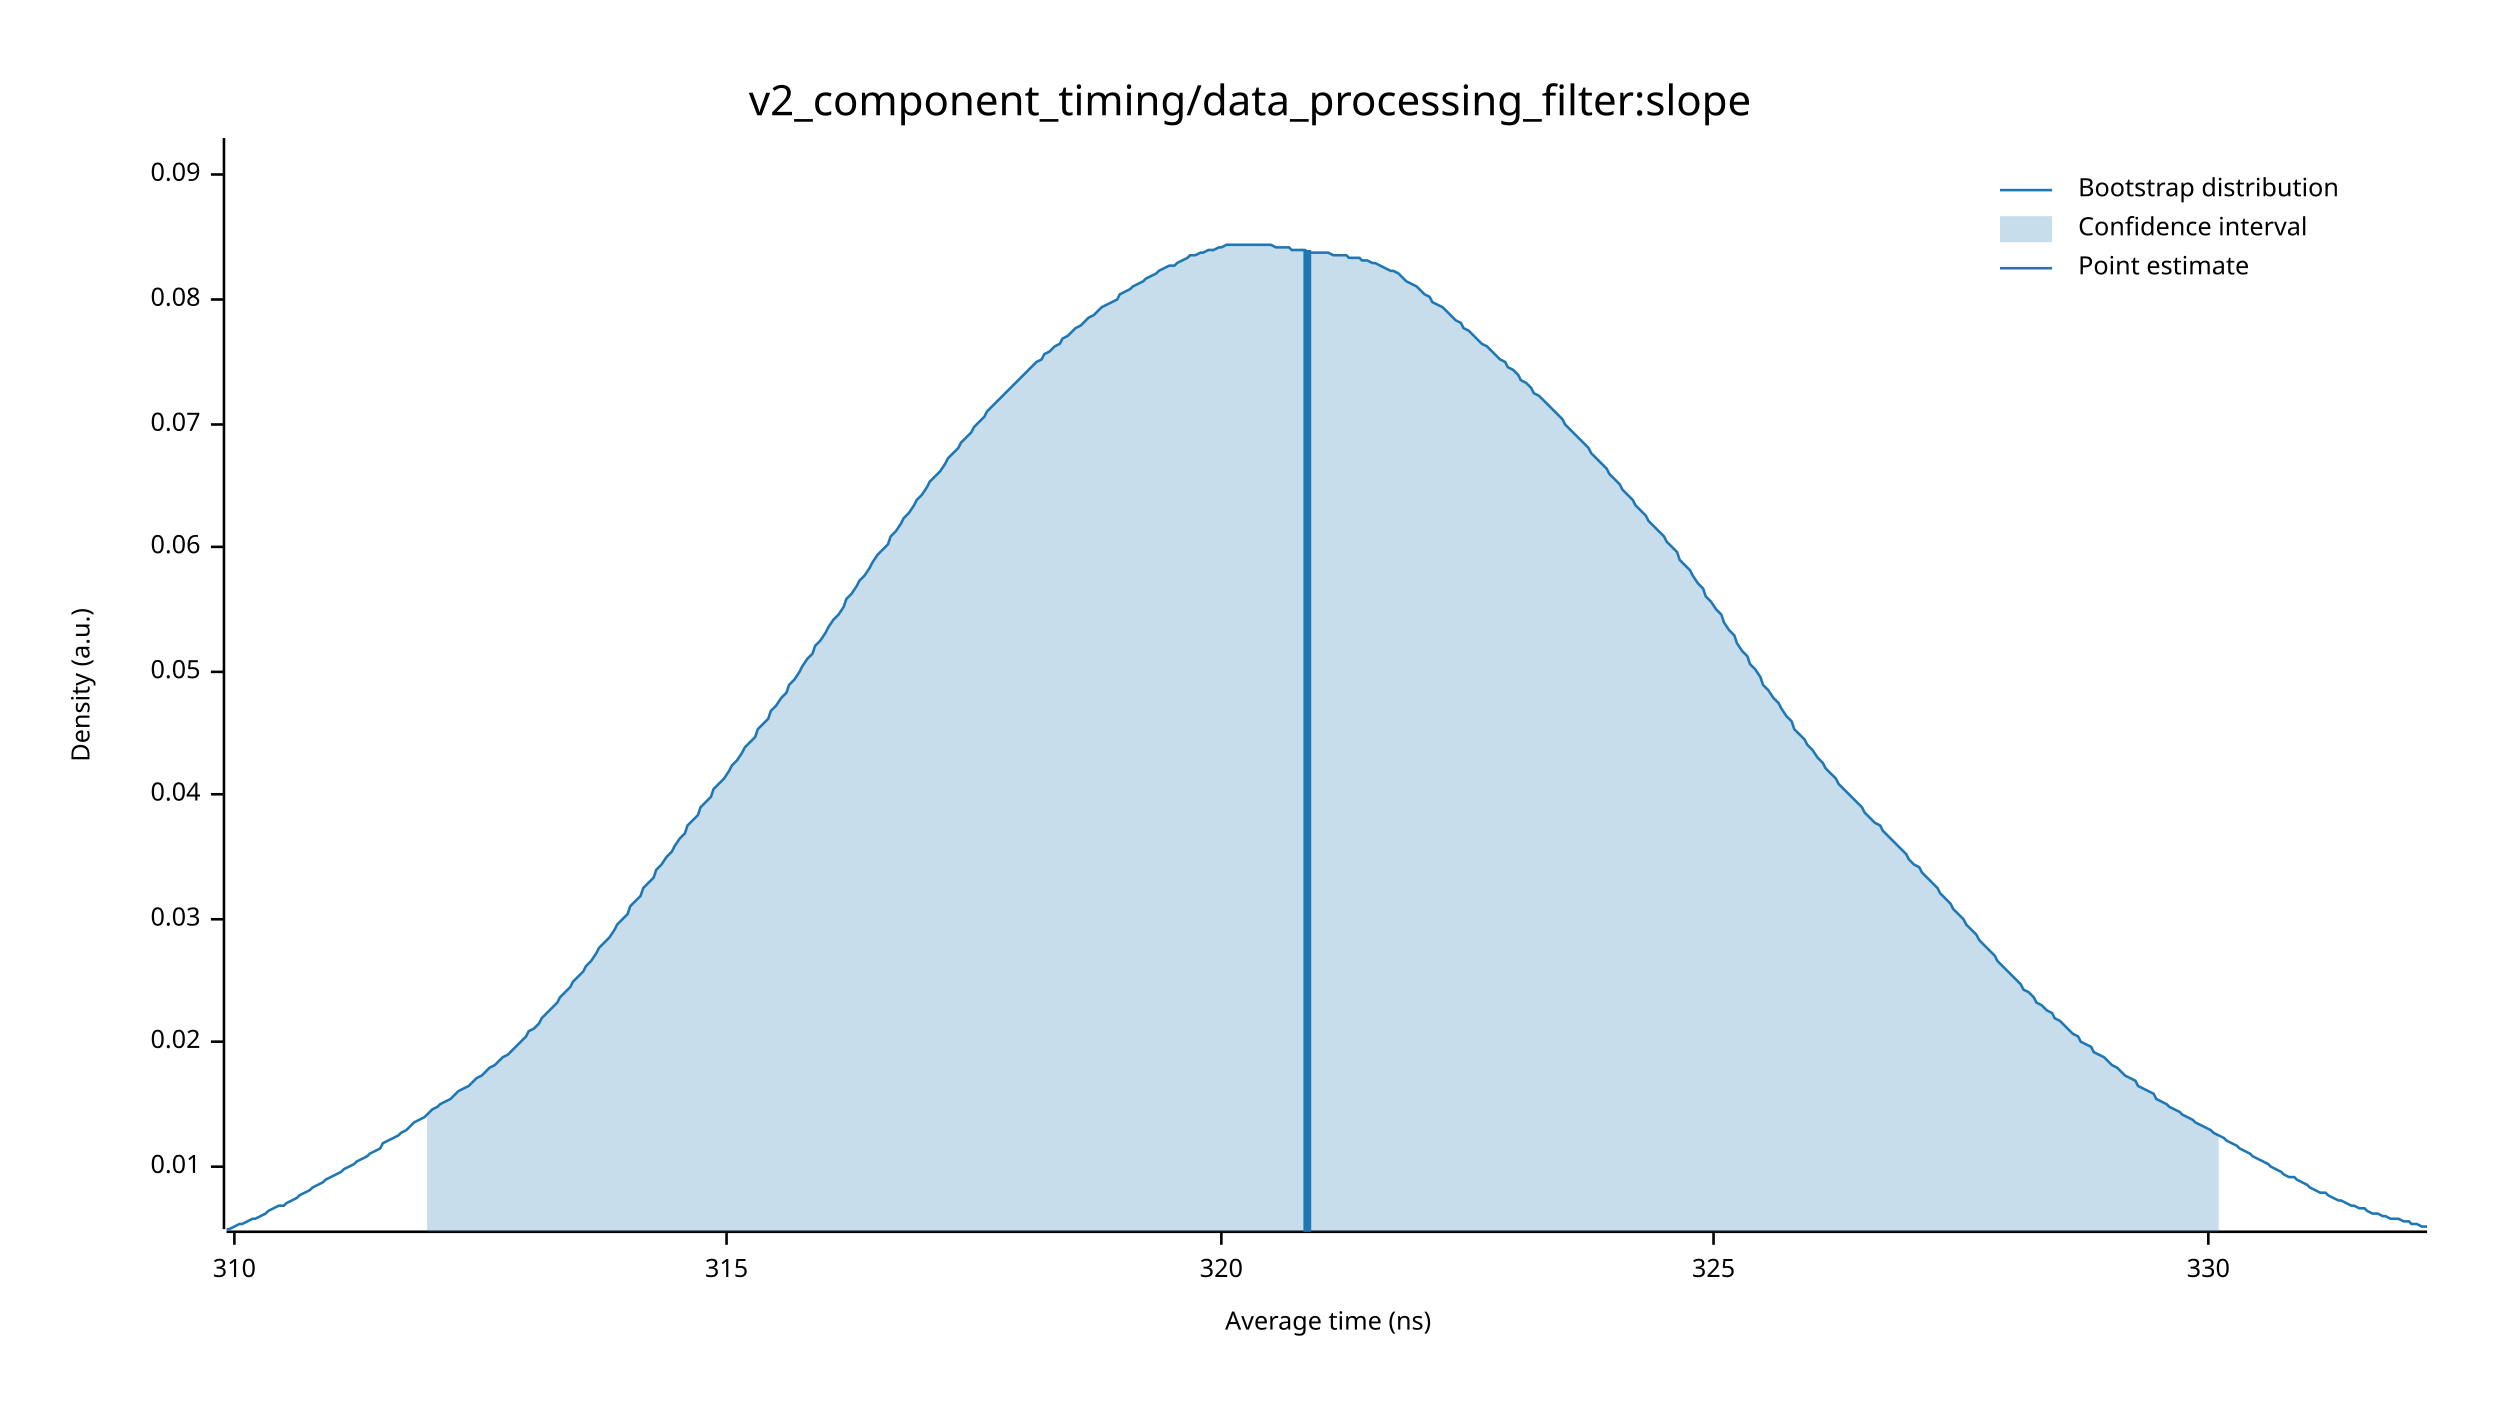
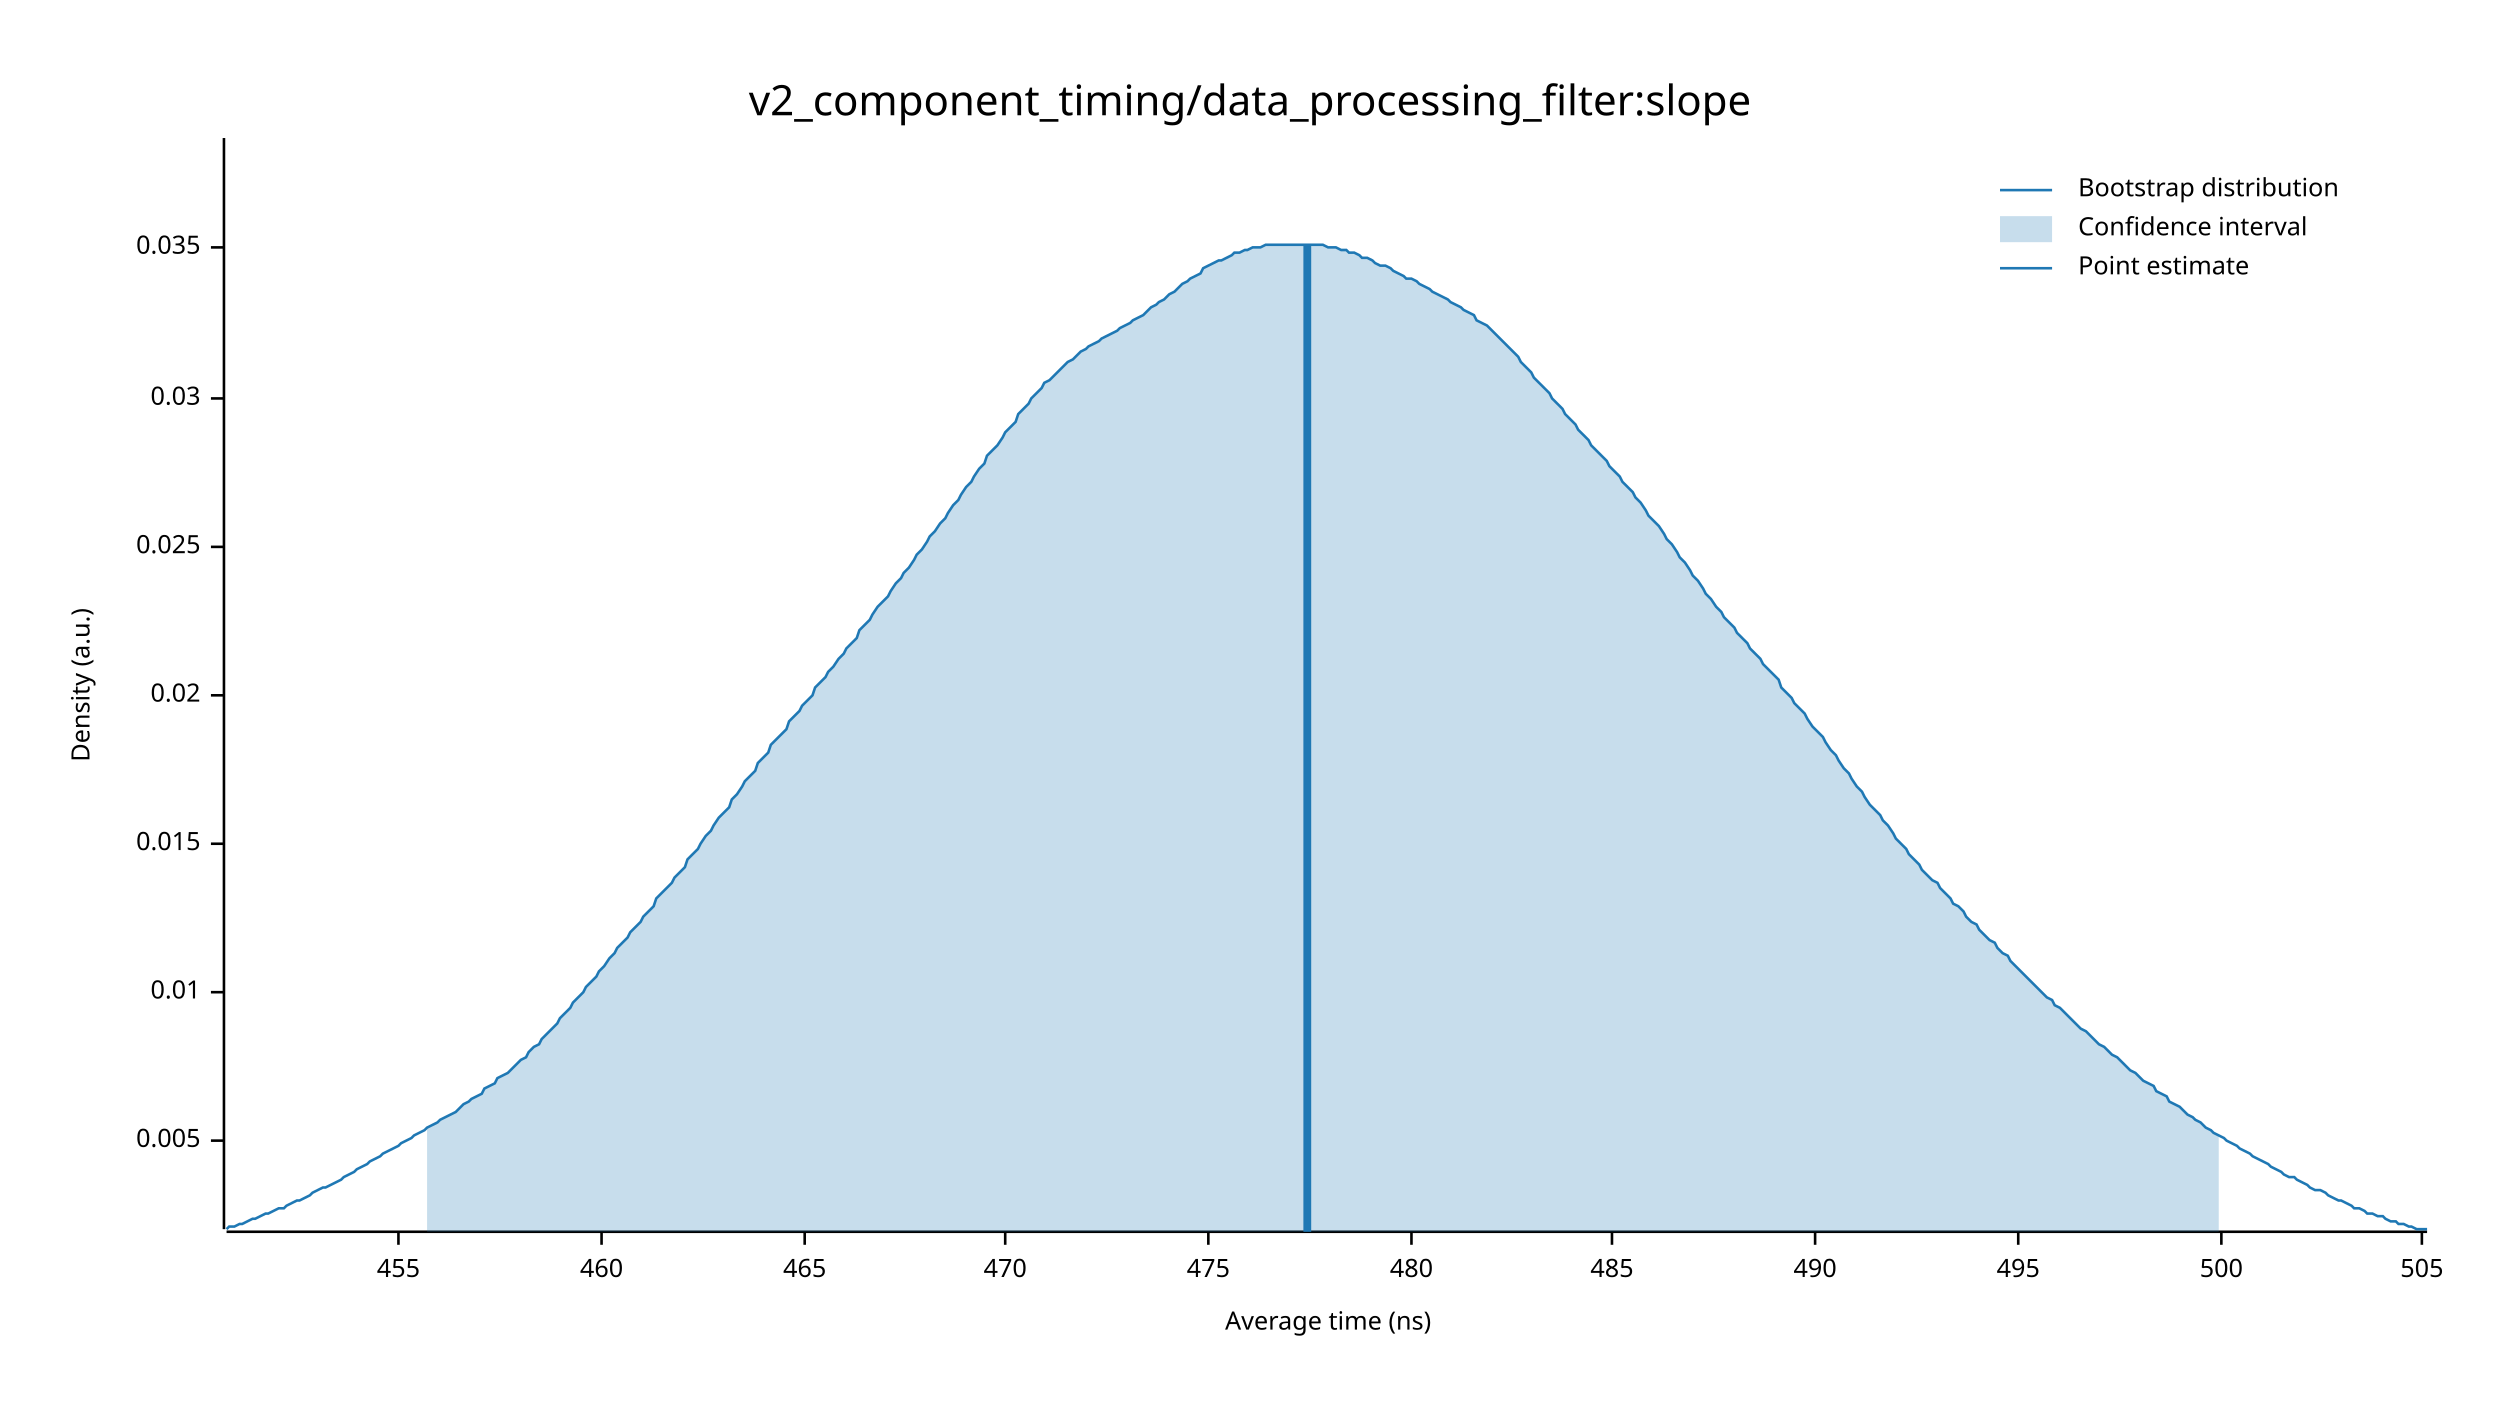
<svg xmlns="http://www.w3.org/2000/svg" width="960" height="540" viewBox="0 0 960 540">
  <text x="480" y="32" dy="0.76em" text-anchor="middle" font-family="sans-serif" font-size="16.129" opacity="1" fill="#000000">
v2_component_timing/data_processing_filter:slope
</text>
  <text x="27" y="263" dy="0.76em" text-anchor="middle" font-family="sans-serif" font-size="9.677" opacity="1" fill="#000000" transform="rotate(270, 27, 263)">
Density (a.u.)
</text>
  <text x="510" y="513" dy="-0.5ex" text-anchor="middle" font-family="sans-serif" font-size="9.677" opacity="1" fill="#000000">
Average time (ns)
</text>
  <polyline fill="none" opacity="1" stroke="#000000" stroke-width="1" points="86,53 86,472 " />
-   <text x="77" y="448" dy="0.5ex" text-anchor="end" font-family="sans-serif" font-size="9.677" opacity="1" fill="#000000">
+   <text x="77" y="438" dy="0.5ex" text-anchor="end" font-family="sans-serif" font-size="9.677" opacity="1" fill="#000000">
+ 0.005
+ </text>
+   <polyline fill="none" opacity="1" stroke="#000000" stroke-width="1" points="81,438 86,438 " />
+   <text x="77" y="381" dy="0.5ex" text-anchor="end" font-family="sans-serif" font-size="9.677" opacity="1" fill="#000000">
0.01
</text>
-   <polyline fill="none" opacity="1" stroke="#000000" stroke-width="1" points="81,448 86,448 " />
-   <text x="77" y="400" dy="0.5ex" text-anchor="end" font-family="sans-serif" font-size="9.677" opacity="1" fill="#000000">
+   <polyline fill="none" opacity="1" stroke="#000000" stroke-width="1" points="81,381 86,381 " />
+   <text x="77" y="324" dy="0.5ex" text-anchor="end" font-family="sans-serif" font-size="9.677" opacity="1" fill="#000000">
+ 0.015
+ </text>
+   <polyline fill="none" opacity="1" stroke="#000000" stroke-width="1" points="81,324 86,324 " />
+   <text x="77" y="267" dy="0.5ex" text-anchor="end" font-family="sans-serif" font-size="9.677" opacity="1" fill="#000000">
0.02
</text>
-   <polyline fill="none" opacity="1" stroke="#000000" stroke-width="1" points="81,400 86,400 " />
-   <text x="77" y="353" dy="0.5ex" text-anchor="end" font-family="sans-serif" font-size="9.677" opacity="1" fill="#000000">
+   <polyline fill="none" opacity="1" stroke="#000000" stroke-width="1" points="81,267 86,267 " />
+   <text x="77" y="210" dy="0.5ex" text-anchor="end" font-family="sans-serif" font-size="9.677" opacity="1" fill="#000000">
+ 0.025
+ </text>
+   <polyline fill="none" opacity="1" stroke="#000000" stroke-width="1" points="81,210 86,210 " />
+   <text x="77" y="153" dy="0.5ex" text-anchor="end" font-family="sans-serif" font-size="9.677" opacity="1" fill="#000000">
0.03
</text>
-   <polyline fill="none" opacity="1" stroke="#000000" stroke-width="1" points="81,353 86,353 " />
-   <text x="77" y="305" dy="0.5ex" text-anchor="end" font-family="sans-serif" font-size="9.677" opacity="1" fill="#000000">
- 0.04
+   <polyline fill="none" opacity="1" stroke="#000000" stroke-width="1" points="81,153 86,153 " />
+   <text x="77" y="95" dy="0.5ex" text-anchor="end" font-family="sans-serif" font-size="9.677" opacity="1" fill="#000000">
+ 0.035
</text>
-   <polyline fill="none" opacity="1" stroke="#000000" stroke-width="1" points="81,305 86,305 " />
-   <text x="77" y="258" dy="0.5ex" text-anchor="end" font-family="sans-serif" font-size="9.677" opacity="1" fill="#000000">
- 0.05
+   <polyline fill="none" opacity="1" stroke="#000000" stroke-width="1" points="81,95 86,95 " />
+   <polyline fill="none" opacity="1" stroke="#000000" stroke-width="1" points="87,473 932,473 " />
+   <text x="153" y="483" dy="0.76em" text-anchor="middle" font-family="sans-serif" font-size="9.677" opacity="1" fill="#000000">
+ 455
</text>
-   <polyline fill="none" opacity="1" stroke="#000000" stroke-width="1" points="81,258 86,258 " />
-   <text x="77" y="210" dy="0.5ex" text-anchor="end" font-family="sans-serif" font-size="9.677" opacity="1" fill="#000000">
- 0.06
+   <polyline fill="none" opacity="1" stroke="#000000" stroke-width="1" points="153,473 153,478 " />
+   <text x="231" y="483" dy="0.76em" text-anchor="middle" font-family="sans-serif" font-size="9.677" opacity="1" fill="#000000">
+ 460
</text>
-   <polyline fill="none" opacity="1" stroke="#000000" stroke-width="1" points="81,210 86,210 " />
-   <text x="77" y="163" dy="0.5ex" text-anchor="end" font-family="sans-serif" font-size="9.677" opacity="1" fill="#000000">
- 0.07
+   <polyline fill="none" opacity="1" stroke="#000000" stroke-width="1" points="231,473 231,478 " />
+   <text x="309" y="483" dy="0.76em" text-anchor="middle" font-family="sans-serif" font-size="9.677" opacity="1" fill="#000000">
+ 465
</text>
-   <polyline fill="none" opacity="1" stroke="#000000" stroke-width="1" points="81,163 86,163 " />
-   <text x="77" y="115" dy="0.5ex" text-anchor="end" font-family="sans-serif" font-size="9.677" opacity="1" fill="#000000">
- 0.08
+   <polyline fill="none" opacity="1" stroke="#000000" stroke-width="1" points="309,473 309,478 " />
+   <text x="386" y="483" dy="0.76em" text-anchor="middle" font-family="sans-serif" font-size="9.677" opacity="1" fill="#000000">
+ 470
</text>
-   <polyline fill="none" opacity="1" stroke="#000000" stroke-width="1" points="81,115 86,115 " />
-   <text x="77" y="67" dy="0.5ex" text-anchor="end" font-family="sans-serif" font-size="9.677" opacity="1" fill="#000000">
- 0.09
+   <polyline fill="none" opacity="1" stroke="#000000" stroke-width="1" points="386,473 386,478 " />
+   <text x="464" y="483" dy="0.76em" text-anchor="middle" font-family="sans-serif" font-size="9.677" opacity="1" fill="#000000">
+ 475
</text>
-   <polyline fill="none" opacity="1" stroke="#000000" stroke-width="1" points="81,67 86,67 " />
-   <polyline fill="none" opacity="1" stroke="#000000" stroke-width="1" points="87,473 932,473 " />
-   <text x="90" y="483" dy="0.76em" text-anchor="middle" font-family="sans-serif" font-size="9.677" opacity="1" fill="#000000">
- 310
+   <polyline fill="none" opacity="1" stroke="#000000" stroke-width="1" points="464,473 464,478 " />
+   <text x="542" y="483" dy="0.76em" text-anchor="middle" font-family="sans-serif" font-size="9.677" opacity="1" fill="#000000">
+ 480
</text>
-   <polyline fill="none" opacity="1" stroke="#000000" stroke-width="1" points="90,473 90,478 " />
-   <text x="279" y="483" dy="0.76em" text-anchor="middle" font-family="sans-serif" font-size="9.677" opacity="1" fill="#000000">
- 315
+   <polyline fill="none" opacity="1" stroke="#000000" stroke-width="1" points="542,473 542,478 " />
+   <text x="619" y="483" dy="0.76em" text-anchor="middle" font-family="sans-serif" font-size="9.677" opacity="1" fill="#000000">
+ 485
</text>
-   <polyline fill="none" opacity="1" stroke="#000000" stroke-width="1" points="279,473 279,478 " />
-   <text x="469" y="483" dy="0.76em" text-anchor="middle" font-family="sans-serif" font-size="9.677" opacity="1" fill="#000000">
- 320
+   <polyline fill="none" opacity="1" stroke="#000000" stroke-width="1" points="619,473 619,478 " />
+   <text x="697" y="483" dy="0.76em" text-anchor="middle" font-family="sans-serif" font-size="9.677" opacity="1" fill="#000000">
+ 490
</text>
-   <polyline fill="none" opacity="1" stroke="#000000" stroke-width="1" points="469,473 469,478 " />
-   <text x="658" y="483" dy="0.76em" text-anchor="middle" font-family="sans-serif" font-size="9.677" opacity="1" fill="#000000">
- 325
+   <polyline fill="none" opacity="1" stroke="#000000" stroke-width="1" points="697,473 697,478 " />
+   <text x="775" y="483" dy="0.76em" text-anchor="middle" font-family="sans-serif" font-size="9.677" opacity="1" fill="#000000">
+ 495
</text>
-   <polyline fill="none" opacity="1" stroke="#000000" stroke-width="1" points="658,473 658,478 " />
-   <text x="848" y="483" dy="0.76em" text-anchor="middle" font-family="sans-serif" font-size="9.677" opacity="1" fill="#000000">
- 330
+   <polyline fill="none" opacity="1" stroke="#000000" stroke-width="1" points="775,473 775,478 " />
+   <text x="853" y="483" dy="0.76em" text-anchor="middle" font-family="sans-serif" font-size="9.677" opacity="1" fill="#000000">
+ 500
</text>
-   <polyline fill="none" opacity="1" stroke="#000000" stroke-width="1" points="848,473 848,478 " />
-   <polyline fill="none" opacity="1" stroke="#1F78B4" stroke-width="1" points="87,472 88,472 90,471 92,470 93,470 95,469 97,468 98,468 100,467 102,466 103,465 105,464 107,463 109,463 110,462 112,461 114,460 115,459 117,458 119,457 120,456 122,455 124,454 125,453 127,452 129,451 131,450 132,449 134,448 136,447 137,446 139,445 141,444 142,443 144,442 146,441 147,439 149,438 151,437 153,436 154,435 156,434 158,432 159,431 161,430 163,429 164,428 166,426 168,425 169,424 171,423 173,422 175,420 176,419 178,418 180,417 181,416 183,414 185,413 186,412 188,410 190,409 191,408 193,406 195,405 197,403 198,402 200,400 202,398 203,396 205,395 207,393 208,391 210,389 212,387 214,385 215,383 217,381 219,379 220,377 222,375 224,373 225,371 227,369 229,366 230,364 232,362 234,360 236,357 237,355 239,353 241,351 242,348 244,346 246,344 247,341 249,339 251,337 252,334 254,332 256,329 258,327 259,325 261,322 263,320 264,317 266,315 268,313 269,310 271,308 273,306 274,303 276,301 278,299 280,296 281,294 283,292 285,289 286,287 288,285 290,283 291,280 293,278 295,276 296,273 298,271 300,268 302,266 303,263 305,261 307,258 308,256 310,253 312,251 313,248 315,246 317,243 318,241 320,238 322,236 324,233 325,230 327,228 329,225 330,223 332,221 334,218 335,216 337,213 339,211 341,209 342,206 344,204 346,201 347,199 349,197 351,194 352,192 354,190 356,187 357,185 359,183 361,181 363,178 364,176 366,174 368,172 369,170 371,168 373,166 374,164 376,162 378,160 379,158 381,156 383,154 385,152 386,151 388,149 390,147 391,146 393,144 395,142 396,141 398,139 400,138 401,136 403,135 405,133 407,132 408,130 410,129 412,127 413,126 415,125 417,123 418,122 420,121 422,119 423,118 425,117 427,116 429,115 430,113 432,112 434,111 435,110 437,109 439,108 440,107 442,106 444,105 445,104 447,103 449,102 451,102 452,101 454,100 456,99 457,98 459,98 461,97 462,97 464,96 466,96 468,95 469,95 471,94 473,94 474,94 476,94 478,94 479,94 481,94 483,94 484,94 486,94 488,94 490,95 491,95 493,95 495,95 496,96 498,96 500,96 501,96 503,97 505,97 506,97 508,97 510,97 512,98 513,98 515,98 517,98 518,99 520,99 522,99 523,100 525,100 527,101 528,101 530,102 532,103 534,104 535,104 537,105 539,107 540,108 542,109 544,110 545,111 547,113 549,114 550,116 552,117 554,118 556,120 557,121 559,123 561,124 562,126 564,127 566,129 567,130 569,132 571,133 573,135 574,136 576,138 578,139 579,141 581,142 583,144 584,146 586,147 588,149 589,151 591,152 593,154 595,156 596,157 598,159 600,161 601,163 603,165 605,167 606,168 608,170 610,172 611,174 613,176 615,178 617,180 618,182 620,184 622,186 623,188 625,190 627,192 628,194 630,196 632,198 633,200 635,202 637,204 639,206 640,208 642,210 644,212 645,215 647,217 649,219 650,221 652,224 654,226 655,229 657,231 659,234 661,236 662,239 664,242 666,244 667,247 669,250 671,252 672,255 674,257 676,260 677,263 679,265 681,268 683,270 684,272 686,275 688,277 689,280 691,282 693,284 694,286 696,288 698,291 700,293 701,295 703,297 705,299 706,301 708,303 710,305 711,306 713,308 715,310 716,312 718,314 720,316 722,317 723,319 725,321 727,323 728,324 730,326 732,328 733,330 735,332 737,333 738,335 740,337 742,339 744,341 745,343 747,345 749,347 750,349 752,351 754,353 755,355 757,357 759,359 760,361 762,363 764,365 766,367 767,369 769,371 771,373 772,374 774,376 776,378 777,380 779,381 781,383 782,385 784,386 786,388 788,389 789,391 791,392 793,394 794,395 796,397 798,398 799,400 801,401 803,402 804,404 806,405 808,406 810,408 811,409 813,410 815,412 816,413 818,414 820,415 821,417 823,418 825,419 827,420 828,422 830,423 832,424 833,425 835,426 837,427 838,428 840,429 842,430 843,431 845,432 847,433 849,434 850,435 852,436 854,437 855,438 857,439 859,440 860,441 862,442 864,443 865,444 867,445 869,446 871,447 872,448 874,449 876,450 877,451 879,452 881,452 882,453 884,454 886,455 887,456 889,457 891,458 893,458 894,459 896,460 898,461 899,461 901,462 903,463 904,463 906,464 908,464 909,465 911,466 913,466 915,467 916,467 918,468 920,468 921,468 923,469 925,469 926,470 928,470 930,471 932,471 " />
-   <polygon opacity="0.25" fill="#1F78B4" points="164,428 166,426 168,425 169,424 171,423 173,422 175,420 176,419 178,418 180,417 181,416 183,414 185,413 186,412 188,410 190,409 191,408 193,406 195,405 197,403 198,402 200,400 202,398 203,396 205,395 207,393 208,391 210,389 212,387 214,385 215,383 217,381 219,379 220,377 222,375 224,373 225,371 227,369 229,366 230,364 232,362 234,360 236,357 237,355 239,353 241,351 242,348 244,346 246,344 247,341 249,339 251,337 252,334 254,332 256,329 258,327 259,325 261,322 263,320 264,317 266,315 268,313 269,310 271,308 273,306 274,303 276,301 278,299 280,296 281,294 283,292 285,289 286,287 288,285 290,283 291,280 293,278 295,276 296,273 298,271 300,268 302,266 303,263 305,261 307,258 308,256 310,253 312,251 313,248 315,246 317,243 318,241 320,238 322,236 324,233 325,230 327,228 329,225 330,223 332,221 334,218 335,216 337,213 339,211 341,209 342,206 344,204 346,201 347,199 349,197 351,194 352,192 354,190 356,187 357,185 359,183 361,181 363,178 364,176 366,174 368,172 369,170 371,168 373,166 374,164 376,162 378,160 379,158 381,156 383,154 385,152 386,151 388,149 390,147 391,146 393,144 395,142 396,141 398,139 400,138 401,136 403,135 405,133 407,132 408,130 410,129 412,127 413,126 415,125 417,123 418,122 420,121 422,119 423,118 425,117 427,116 429,115 430,113 432,112 434,111 435,110 437,109 439,108 440,107 442,106 444,105 445,104 447,103 449,102 451,102 452,101 454,100 456,99 457,98 459,98 461,97 462,97 464,96 466,96 468,95 469,95 471,94 473,94 474,94 476,94 478,94 479,94 481,94 483,94 484,94 486,94 488,94 490,95 491,95 493,95 495,95 496,96 498,96 500,96 501,96 503,97 505,97 506,97 508,97 510,97 512,98 513,98 515,98 517,98 518,99 520,99 522,99 523,100 525,100 527,101 528,101 530,102 532,103 534,104 535,104 537,105 539,107 540,108 542,109 544,110 545,111 547,113 549,114 550,116 552,117 554,118 556,120 557,121 559,123 561,124 562,126 564,127 566,129 567,130 569,132 571,133 573,135 574,136 576,138 578,139 579,141 581,142 583,144 584,146 586,147 588,149 589,151 591,152 593,154 595,156 596,157 598,159 600,161 601,163 603,165 605,167 606,168 608,170 610,172 611,174 613,176 615,178 617,180 618,182 620,184 622,186 623,188 625,190 627,192 628,194 630,196 632,198 633,200 635,202 637,204 639,206 640,208 642,210 644,212 645,215 647,217 649,219 650,221 652,224 654,226 655,229 657,231 659,234 661,236 662,239 664,242 666,244 667,247 669,250 671,252 672,255 674,257 676,260 677,263 679,265 681,268 683,270 684,272 686,275 688,277 689,280 691,282 693,284 694,286 696,288 698,291 700,293 701,295 703,297 705,299 706,301 708,303 710,305 711,306 713,308 715,310 716,312 718,314 720,316 722,317 723,319 725,321 727,323 728,324 730,326 732,328 733,330 735,332 737,333 738,335 740,337 742,339 744,341 745,343 747,345 749,347 750,349 752,351 754,353 755,355 757,357 759,359 760,361 762,363 764,365 766,367 767,369 769,371 771,373 772,374 774,376 776,378 777,380 779,381 781,383 782,385 784,386 786,388 788,389 789,391 791,392 793,394 794,395 796,397 798,398 799,400 801,401 803,402 804,404 806,405 808,406 810,408 811,409 813,410 815,412 816,413 818,414 820,415 821,417 823,418 825,419 827,420 828,422 830,423 832,424 833,425 835,426 837,427 838,428 840,429 842,430 843,431 845,432 847,433 849,434 850,435 852,436 852,473 164,473 " />
-   <polyline fill="none" opacity="1" stroke="#1F78B4" stroke-width="3" points="502,473 502,96 " />
+   <polyline fill="none" opacity="1" stroke="#000000" stroke-width="1" points="853,473 853,478 " />
+   <text x="930" y="483" dy="0.76em" text-anchor="middle" font-family="sans-serif" font-size="9.677" opacity="1" fill="#000000">
+ 505
+ </text>
+   <polyline fill="none" opacity="1" stroke="#000000" stroke-width="1" points="930,473 930,478 " />
+   <polyline fill="none" opacity="1" stroke="#1F78B4" stroke-width="1" points="87,472 88,471 90,471 92,470 93,470 95,469 97,468 98,468 100,467 102,466 103,466 105,465 107,464 109,464 110,463 112,462 114,461 115,461 117,460 119,459 120,458 122,457 124,456 125,456 127,455 129,454 131,453 132,452 134,451 136,450 137,449 139,448 141,447 142,446 144,445 146,444 147,443 149,442 151,441 153,440 154,439 156,438 158,437 159,436 161,435 163,434 164,433 166,432 168,431 169,430 171,429 173,428 175,427 176,426 178,424 180,423 181,422 183,421 185,420 186,418 188,417 190,416 191,414 193,413 195,412 197,410 198,409 200,407 202,406 203,404 205,402 207,401 208,399 210,397 212,395 214,393 215,391 217,389 219,387 220,385 222,383 224,381 225,379 227,377 229,375 230,373 232,371 234,368 236,366 237,364 239,362 241,360 242,358 244,356 246,354 247,352 249,350 251,348 252,345 254,343 256,341 258,339 259,337 261,335 263,333 264,330 266,328 268,326 269,324 271,321 273,319 274,317 276,314 278,312 280,310 281,307 283,305 285,302 286,300 288,298 290,296 291,293 293,291 295,289 296,286 298,284 300,282 302,280 303,277 305,275 307,273 308,271 310,269 312,267 313,264 315,262 317,260 318,258 320,256 322,253 324,251 325,249 327,247 329,245 330,242 332,240 334,238 335,236 337,233 339,231 341,229 342,227 344,224 346,222 347,220 349,218 351,215 352,213 354,211 356,208 357,206 359,204 361,201 363,199 364,197 366,194 368,192 369,190 371,187 373,185 374,183 376,180 378,178 379,175 381,173 383,171 385,168 386,166 388,164 390,162 391,159 393,157 395,155 396,153 398,151 400,149 401,147 403,146 405,144 407,142 408,141 410,139 412,138 413,137 415,135 417,134 418,133 420,132 422,131 423,130 425,129 427,128 429,127 430,126 432,125 434,124 435,123 437,122 439,121 440,120 442,118 444,117 445,116 447,115 449,113 451,112 452,111 454,109 456,108 457,107 459,106 461,105 462,103 464,102 466,101 468,100 469,100 471,99 473,98 474,97 476,97 478,96 479,96 481,95 483,95 484,95 486,94 488,94 490,94 491,94 493,94 495,94 496,94 498,94 500,94 501,94 503,94 505,94 506,94 508,94 510,95 512,95 513,95 515,96 517,96 518,97 520,97 522,98 523,99 525,99 527,100 528,101 530,102 532,102 534,103 535,104 537,105 539,106 540,107 542,107 544,108 545,109 547,110 549,111 550,112 552,113 554,114 556,115 557,116 559,117 561,118 562,119 564,120 566,121 567,123 569,124 571,125 573,127 574,128 576,130 578,132 579,133 581,135 583,137 584,139 586,141 588,143 589,145 591,147 593,149 595,151 596,153 598,155 600,157 601,159 603,161 605,163 606,165 608,167 610,169 611,171 613,173 615,175 617,177 618,179 620,181 622,183 623,185 625,187 627,189 628,191 630,193 632,196 633,198 635,200 637,202 639,205 640,207 642,209 644,212 645,214 647,216 649,219 650,221 652,223 654,226 655,228 657,230 659,233 661,235 662,237 664,239 666,241 667,243 669,245 671,247 672,249 674,251 676,253 677,255 679,257 681,259 683,261 684,264 686,266 688,268 689,270 691,272 693,274 694,276 696,279 698,281 700,283 701,285 703,288 705,290 706,292 708,295 710,297 711,299 713,302 715,304 716,306 718,309 720,311 722,313 723,315 725,317 727,320 728,322 730,324 732,326 733,328 735,330 737,332 738,334 740,336 742,338 744,339 745,341 747,343 749,345 750,347 752,348 754,350 755,352 757,354 759,355 760,357 762,359 764,361 766,362 767,364 769,366 771,367 772,369 774,371 776,373 777,374 779,376 781,378 782,379 784,381 786,383 788,384 789,386 791,387 793,389 794,390 796,392 798,394 799,395 801,396 803,398 804,399 806,401 808,402 810,404 811,405 813,406 815,408 816,409 818,411 820,412 821,413 823,415 825,416 827,417 828,419 830,420 832,421 833,423 835,424 837,425 838,426 840,428 842,429 843,430 845,431 847,433 849,434 850,435 852,436 854,437 855,438 857,439 859,440 860,441 862,442 864,443 865,444 867,445 869,446 871,447 872,448 874,449 876,450 877,451 879,452 881,452 882,453 884,454 886,455 887,456 889,457 891,457 893,458 894,459 896,460 898,461 899,461 901,462 903,463 904,464 906,464 908,465 909,466 911,466 913,467 915,467 916,468 918,469 920,469 921,470 923,470 925,471 926,471 928,472 930,472 932,472 " />
+   <polygon opacity="0.25" fill="#1F78B4" points="164,433 166,432 168,431 169,430 171,429 173,428 175,427 176,426 178,424 180,423 181,422 183,421 185,420 186,418 188,417 190,416 191,414 193,413 195,412 197,410 198,409 200,407 202,406 203,404 205,402 207,401 208,399 210,397 212,395 214,393 215,391 217,389 219,387 220,385 222,383 224,381 225,379 227,377 229,375 230,373 232,371 234,368 236,366 237,364 239,362 241,360 242,358 244,356 246,354 247,352 249,350 251,348 252,345 254,343 256,341 258,339 259,337 261,335 263,333 264,330 266,328 268,326 269,324 271,321 273,319 274,317 276,314 278,312 280,310 281,307 283,305 285,302 286,300 288,298 290,296 291,293 293,291 295,289 296,286 298,284 300,282 302,280 303,277 305,275 307,273 308,271 310,269 312,267 313,264 315,262 317,260 318,258 320,256 322,253 324,251 325,249 327,247 329,245 330,242 332,240 334,238 335,236 337,233 339,231 341,229 342,227 344,224 346,222 347,220 349,218 351,215 352,213 354,211 356,208 357,206 359,204 361,201 363,199 364,197 366,194 368,192 369,190 371,187 373,185 374,183 376,180 378,178 379,175 381,173 383,171 385,168 386,166 388,164 390,162 391,159 393,157 395,155 396,153 398,151 400,149 401,147 403,146 405,144 407,142 408,141 410,139 412,138 413,137 415,135 417,134 418,133 420,132 422,131 423,130 425,129 427,128 429,127 430,126 432,125 434,124 435,123 437,122 439,121 440,120 442,118 444,117 445,116 447,115 449,113 451,112 452,111 454,109 456,108 457,107 459,106 461,105 462,103 464,102 466,101 468,100 469,100 471,99 473,98 474,97 476,97 478,96 479,96 481,95 483,95 484,95 486,94 488,94 490,94 491,94 493,94 495,94 496,94 498,94 500,94 501,94 503,94 505,94 506,94 508,94 510,95 512,95 513,95 515,96 517,96 518,97 520,97 522,98 523,99 525,99 527,100 528,101 530,102 532,102 534,103 535,104 537,105 539,106 540,107 542,107 544,108 545,109 547,110 549,111 550,112 552,113 554,114 556,115 557,116 559,117 561,118 562,119 564,120 566,121 567,123 569,124 571,125 573,127 574,128 576,130 578,132 579,133 581,135 583,137 584,139 586,141 588,143 589,145 591,147 593,149 595,151 596,153 598,155 600,157 601,159 603,161 605,163 606,165 608,167 610,169 611,171 613,173 615,175 617,177 618,179 620,181 622,183 623,185 625,187 627,189 628,191 630,193 632,196 633,198 635,200 637,202 639,205 640,207 642,209 644,212 645,214 647,216 649,219 650,221 652,223 654,226 655,228 657,230 659,233 661,235 662,237 664,239 666,241 667,243 669,245 671,247 672,249 674,251 676,253 677,255 679,257 681,259 683,261 684,264 686,266 688,268 689,270 691,272 693,274 694,276 696,279 698,281 700,283 701,285 703,288 705,290 706,292 708,295 710,297 711,299 713,302 715,304 716,306 718,309 720,311 722,313 723,315 725,317 727,320 728,322 730,324 732,326 733,328 735,330 737,332 738,334 740,336 742,338 744,339 745,341 747,343 749,345 750,347 752,348 754,350 755,352 757,354 759,355 760,357 762,359 764,361 766,362 767,364 769,366 771,367 772,369 774,371 776,373 777,374 779,376 781,378 782,379 784,381 786,383 788,384 789,386 791,387 793,389 794,390 796,392 798,394 799,395 801,396 803,398 804,399 806,401 808,402 810,404 811,405 813,406 815,408 816,409 818,411 820,412 821,413 823,415 825,416 827,417 828,419 830,420 832,421 833,423 835,424 837,425 838,426 840,428 842,429 843,430 845,431 847,433 849,434 850,435 852,436 852,473 164,473 " />
+   <polyline fill="none" opacity="1" stroke="#1F78B4" stroke-width="3" points="502,473 502,94 " />
  <text x="798" y="68" dy="0.76em" text-anchor="start" font-family="sans-serif" font-size="9.677" opacity="1" fill="#000000">
Bootstrap distribution
</text>
  <text x="798" y="83" dy="0.76em" text-anchor="start" font-family="sans-serif" font-size="9.677" opacity="1" fill="#000000">
Confidence interval
</text>
  <text x="798" y="98" dy="0.76em" text-anchor="start" font-family="sans-serif" font-size="9.677" opacity="1" fill="#000000">
Point estimate
</text>
  <polyline fill="none" opacity="1" stroke="#1F78B4" stroke-width="1" points="768,73 788,73 " />
  <rect x="768" y="83" width="20" height="10" opacity="0.25" fill="#1F78B4" stroke="none" />
  <polyline fill="none" opacity="1" stroke="#1F78B4" stroke-width="1" points="768,103 788,103 " />
</svg>
